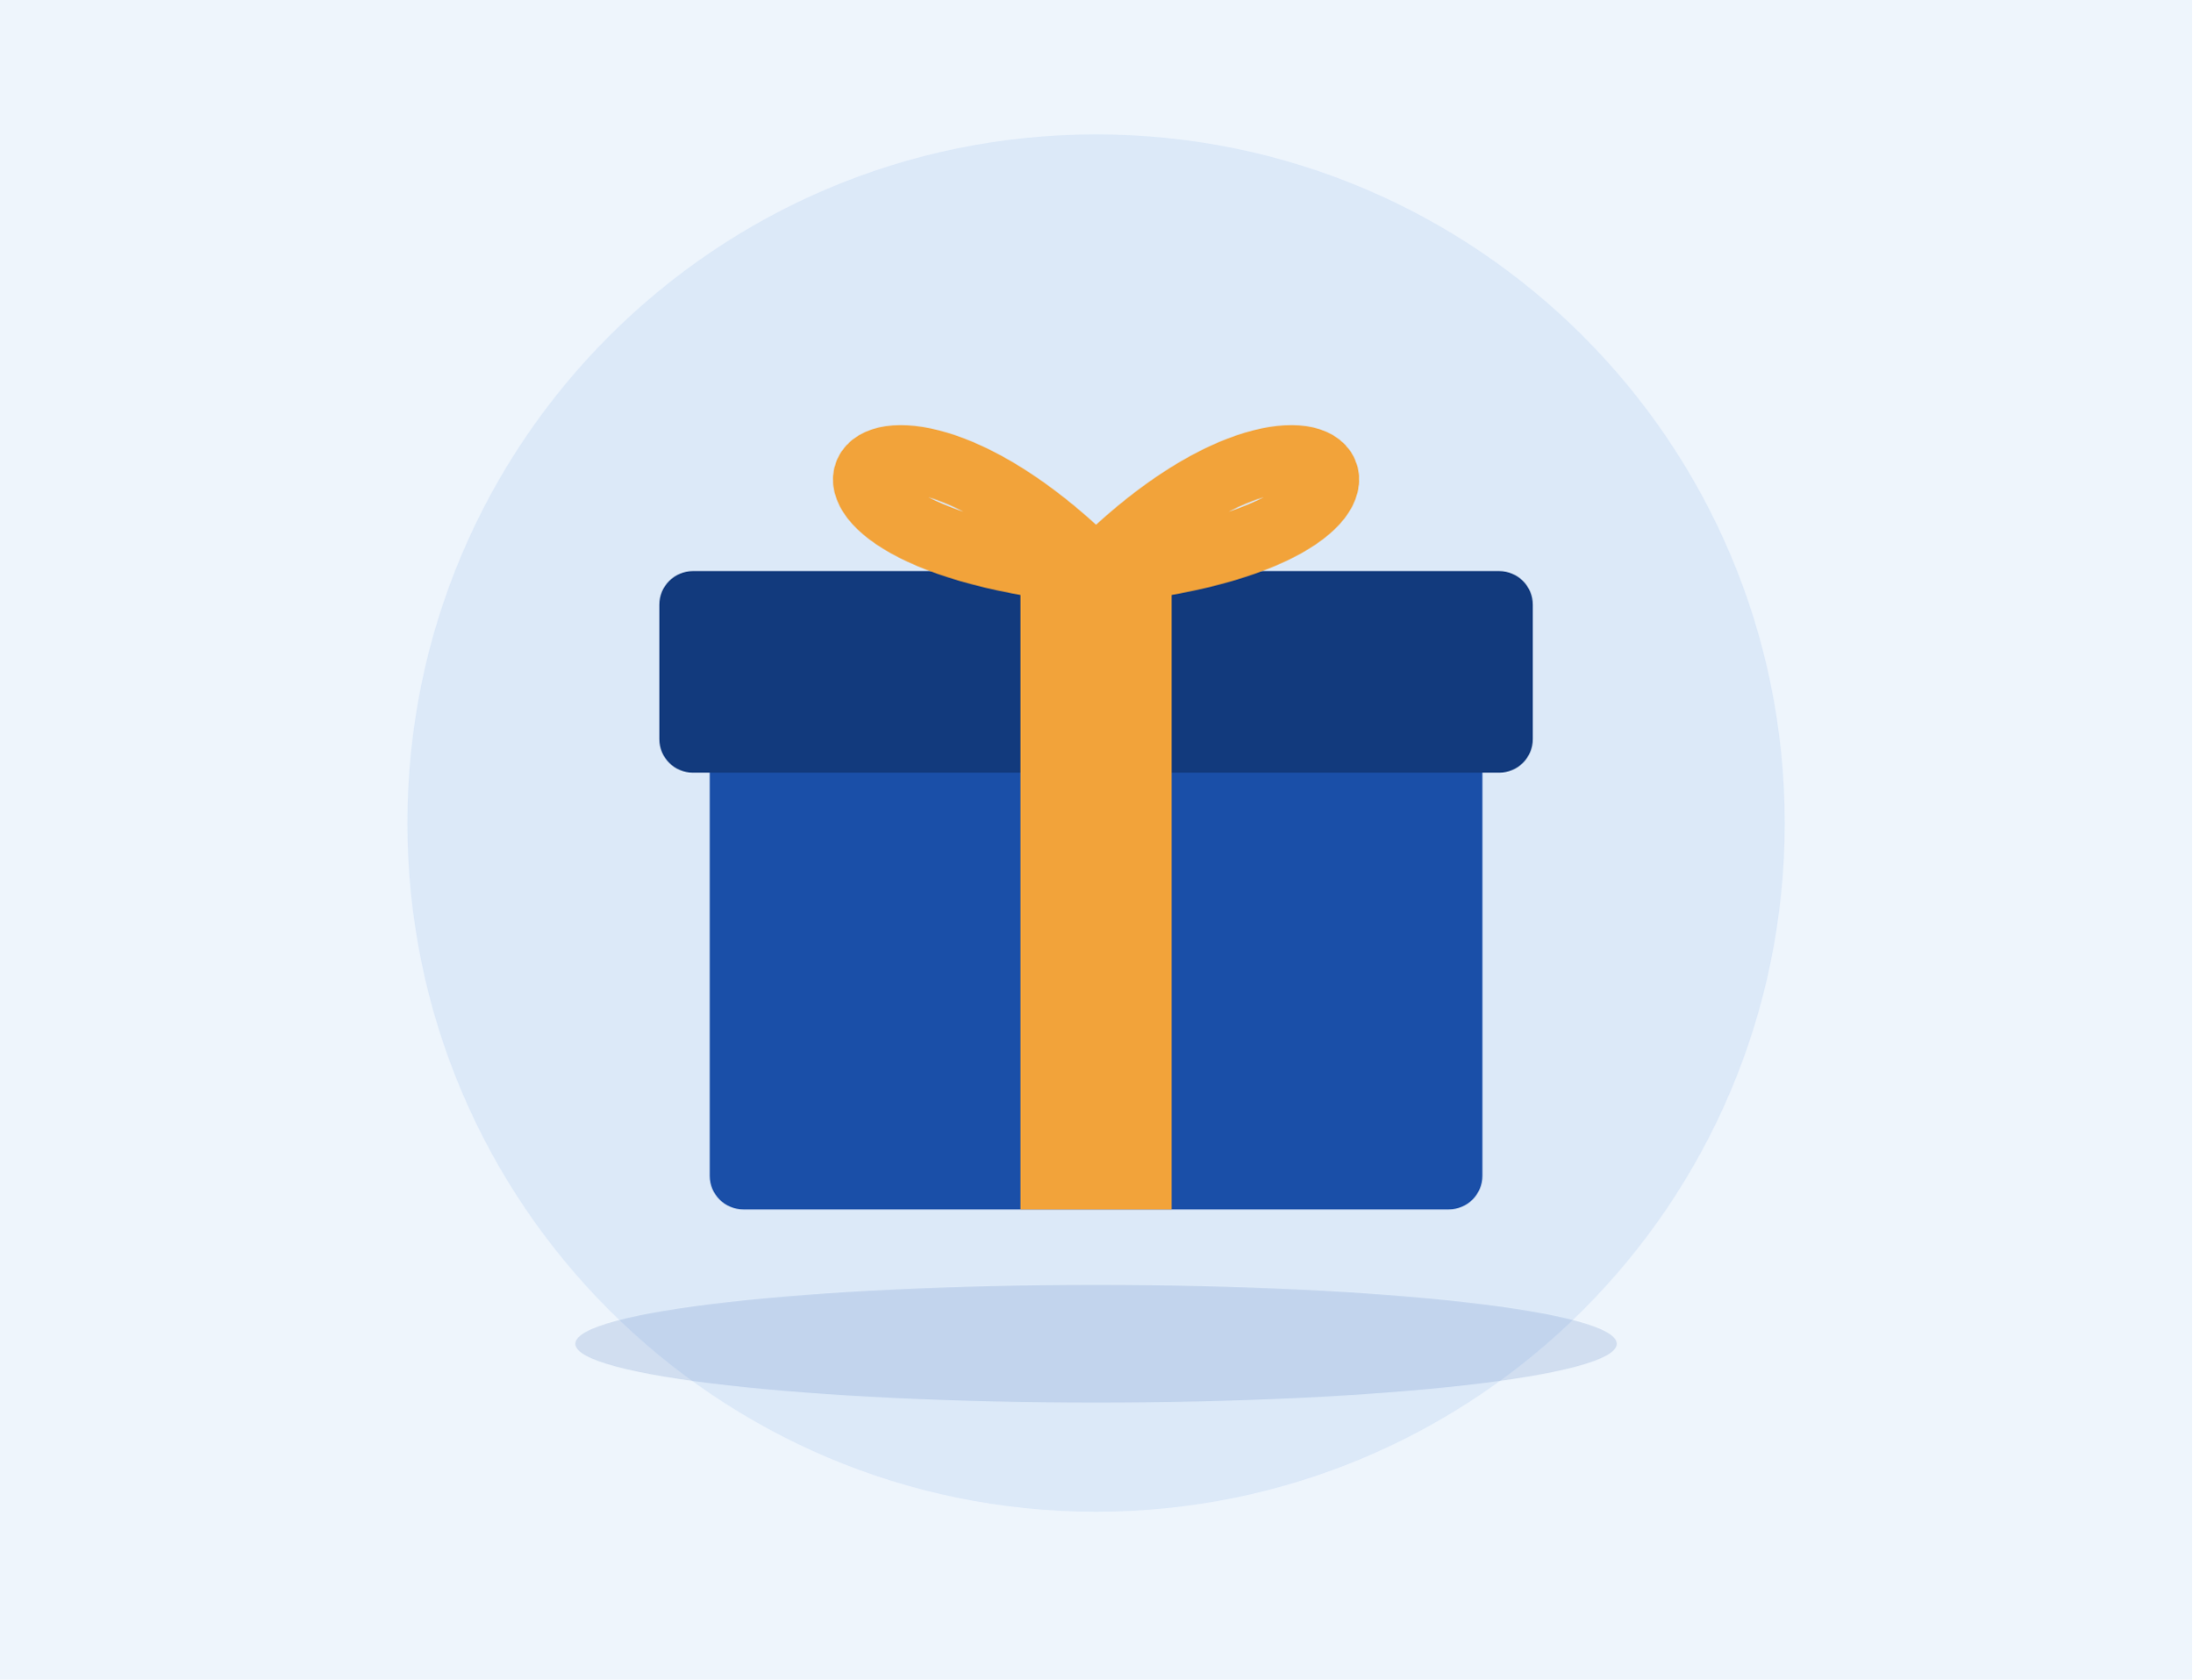
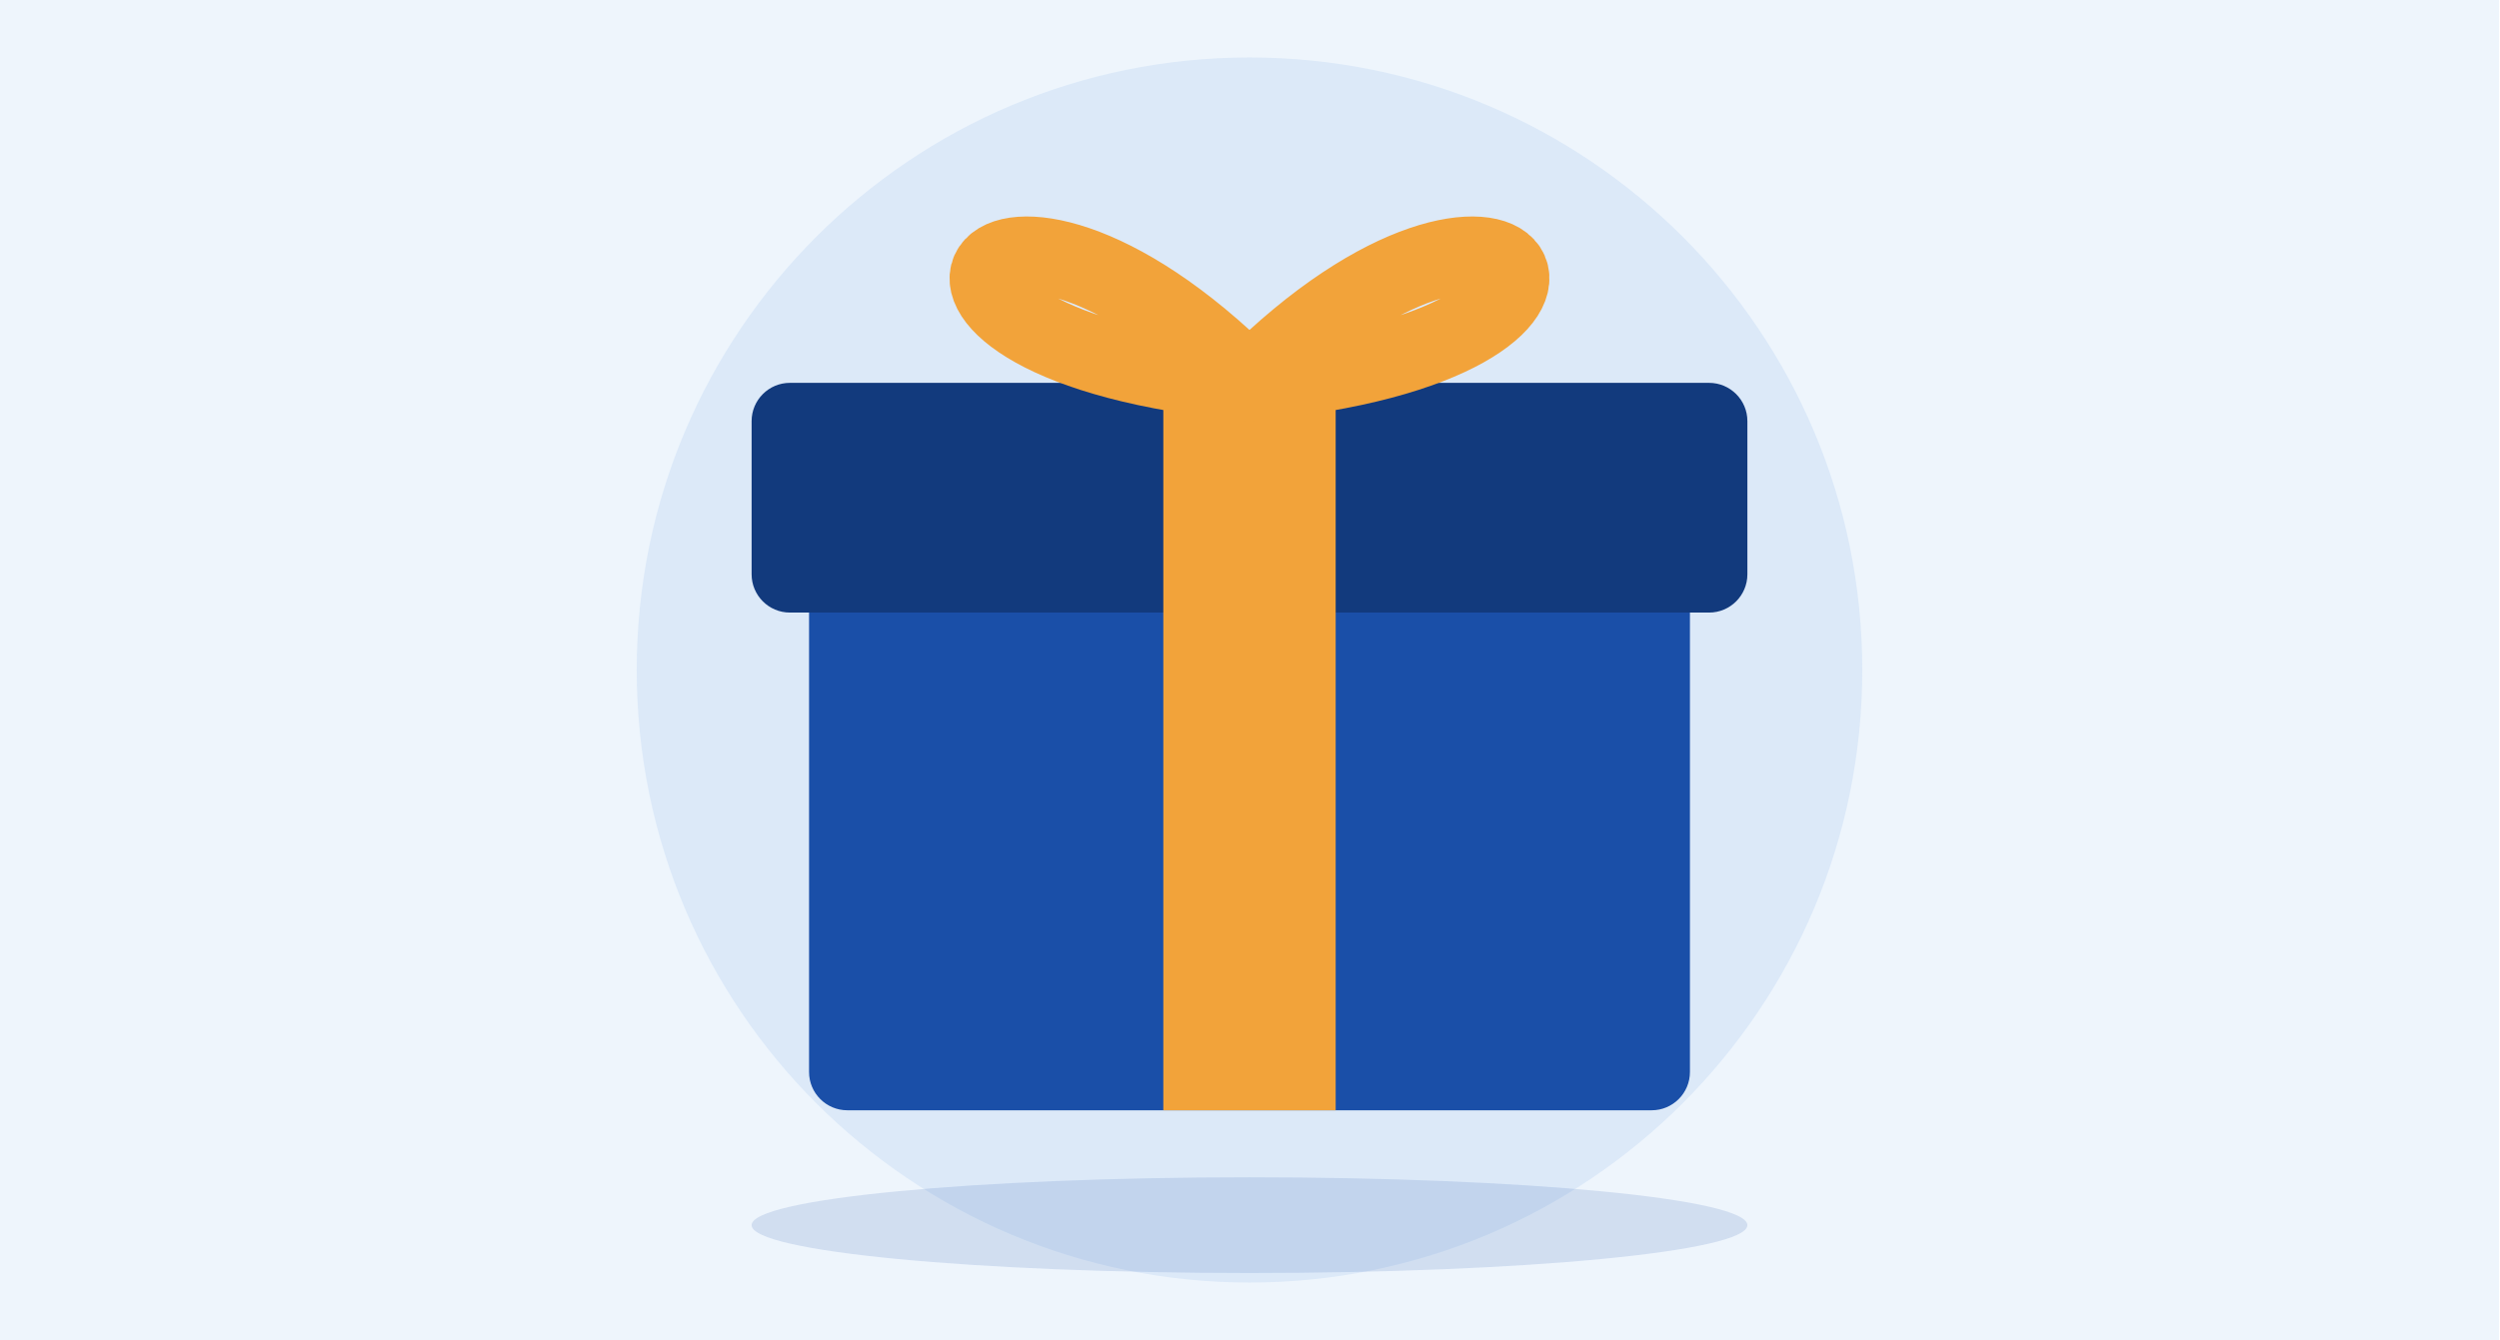
- <svg xmlns="http://www.w3.org/2000/svg" viewBox="0 0 261 200" width="261" height="200">
-   <rect width="261" height="200" fill="#eef5fc" />
-   <circle cx="130.5" cy="98" r="82" fill="#dce9f8" />
-   <ellipse cx="130.5" cy="160" rx="62" ry="7" fill="#1a4fa8" opacity=".14" />
+ <svg xmlns="http://www.w3.org/2000/svg" viewBox="0 28 261 140" width="261" height="140">
+   <rect y="28" width="261" height="140" fill="#eef5fc" />
+   <circle cx="130.5" cy="98" r="64" fill="#dce9f8" />
+   <ellipse cx="130.5" cy="156" rx="52" ry="5" fill="#1a4fa8" opacity=".14" />
  <g transform="translate(130.5 98)">
    <rect x="-46" y="-10" width="92" height="56" rx="4" fill="#1a4fa8" />
    <rect x="-52" y="-30" width="104" height="24" rx="4" fill="#123a7d" />
    <rect x="-9" y="-30" width="18" height="76" fill="#f2a33a" />
    <path d="M0,-30 C-28,-58 -44,-34 0,-30 C44,-34 28,-58 0,-30 Z" fill="none" stroke="#f2a33a" stroke-width="8" stroke-linejoin="round" />
  </g>
</svg>
